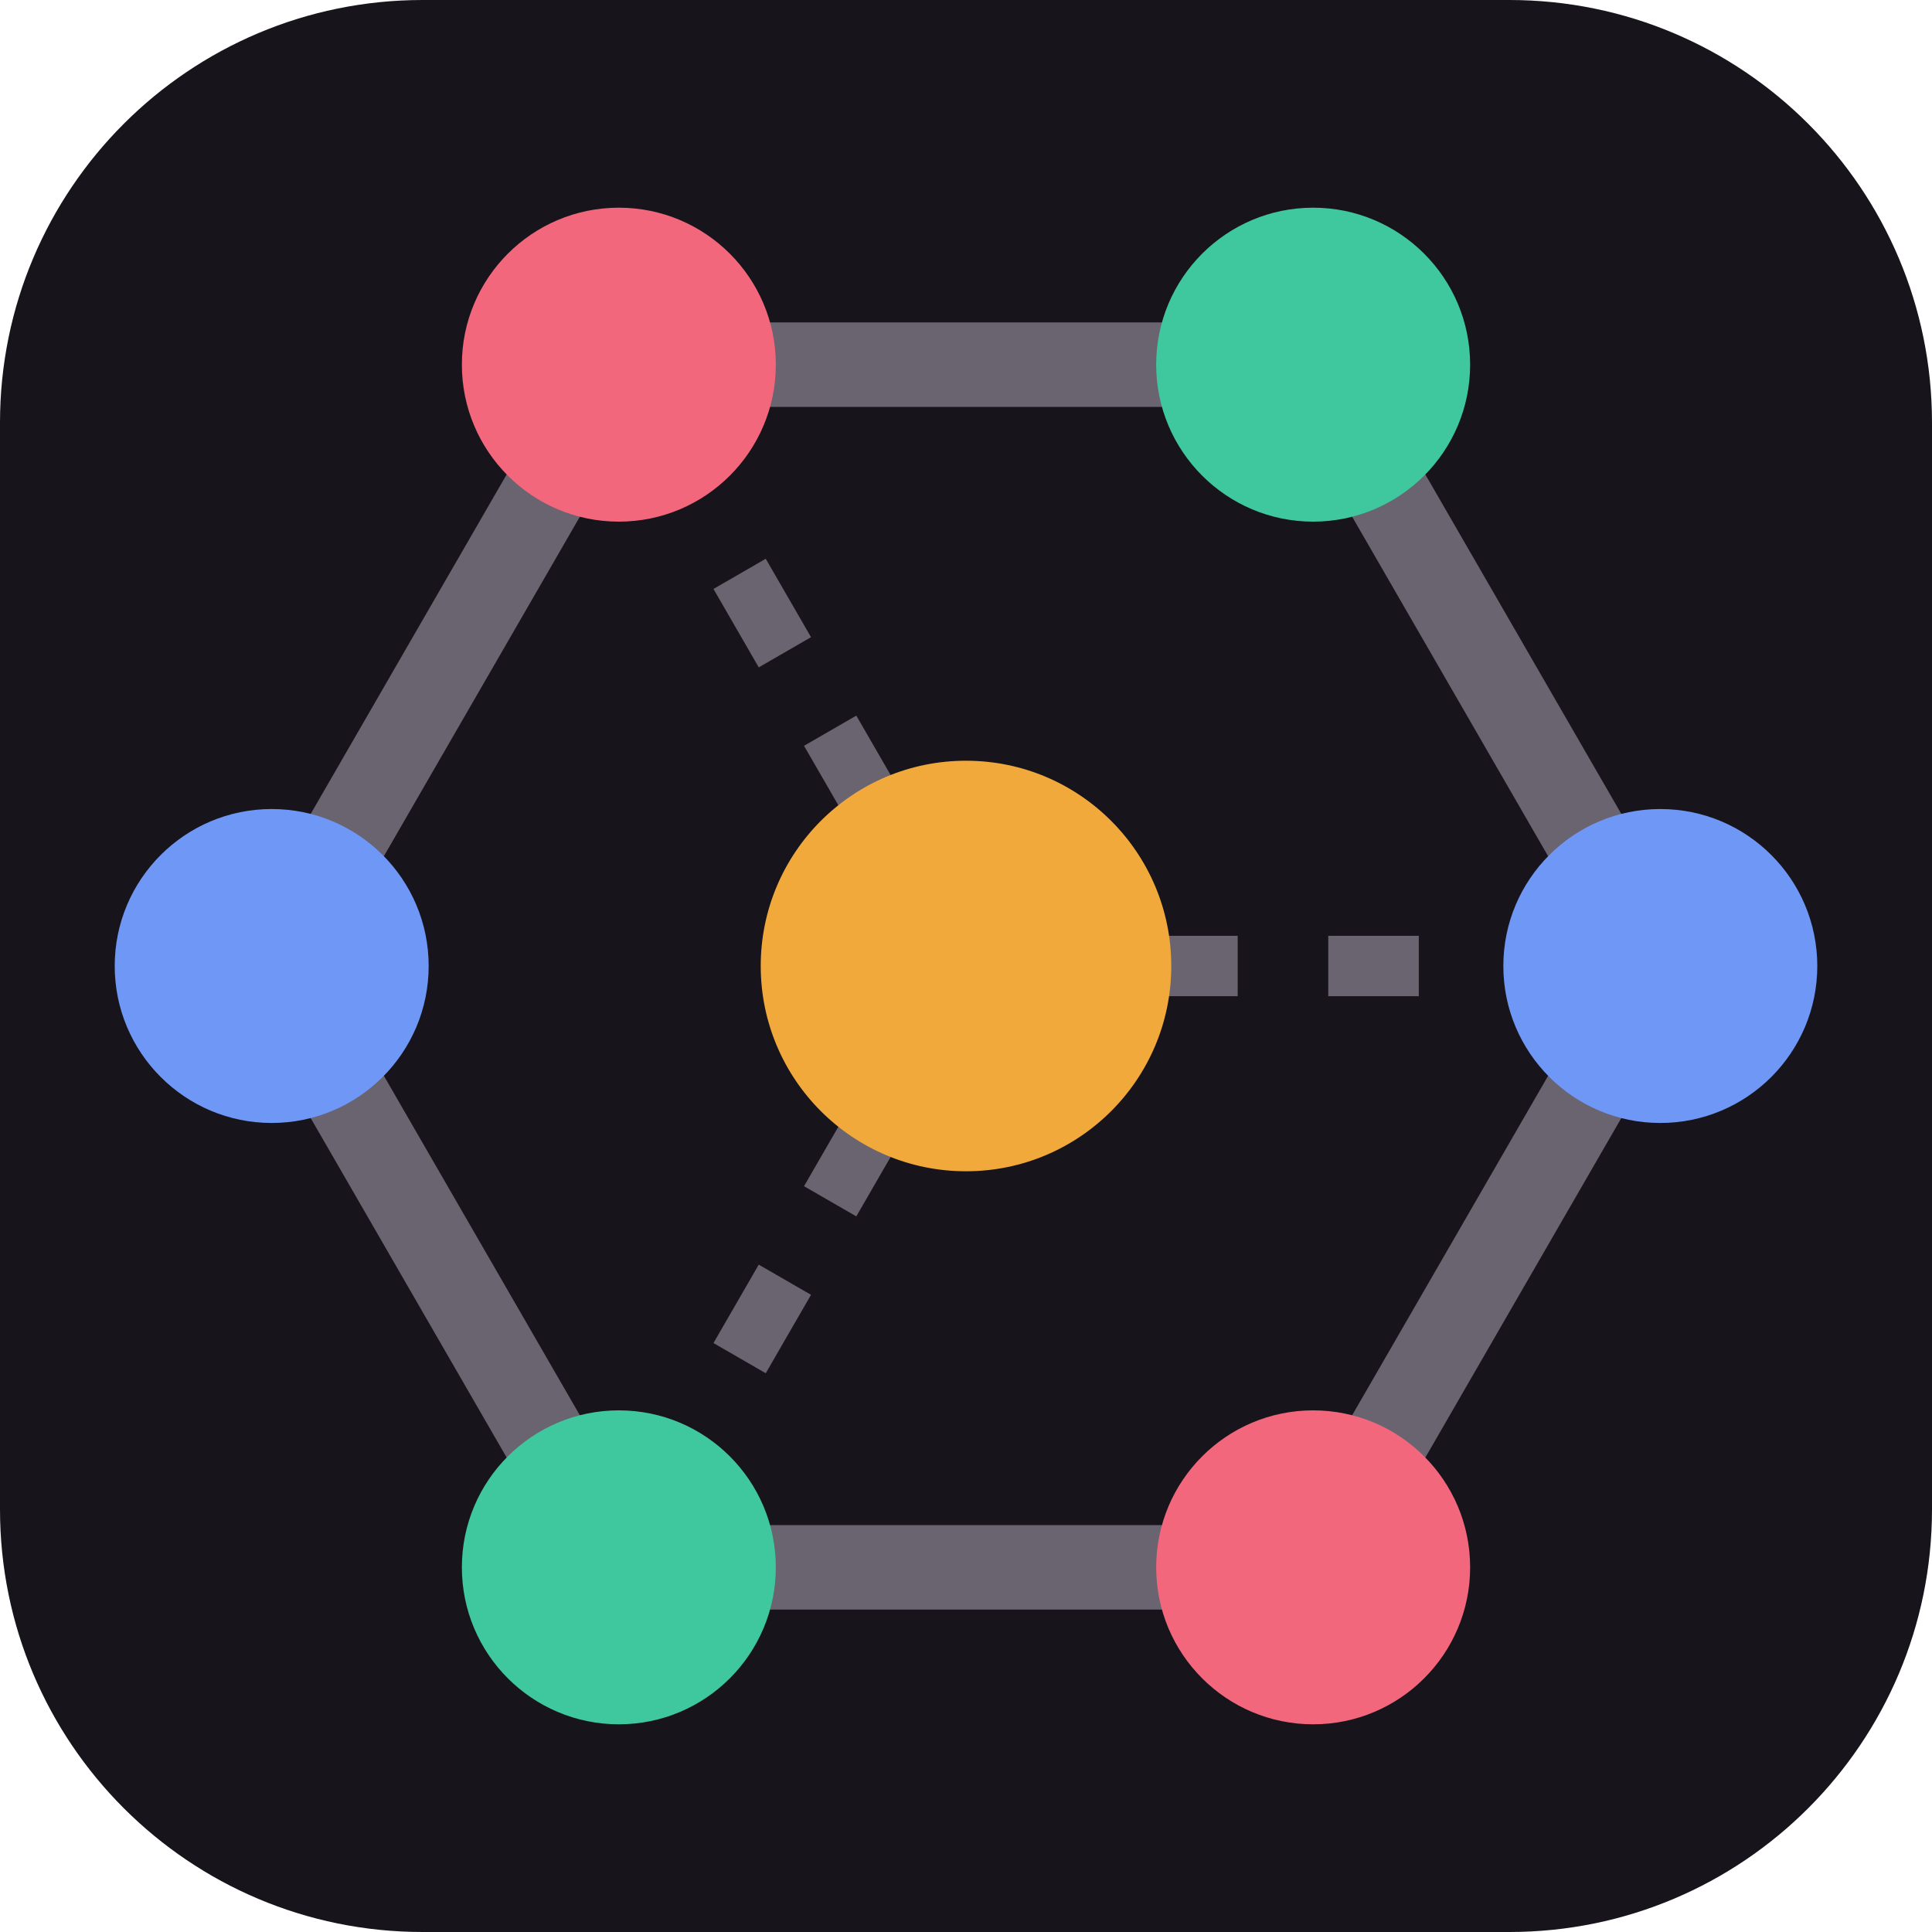
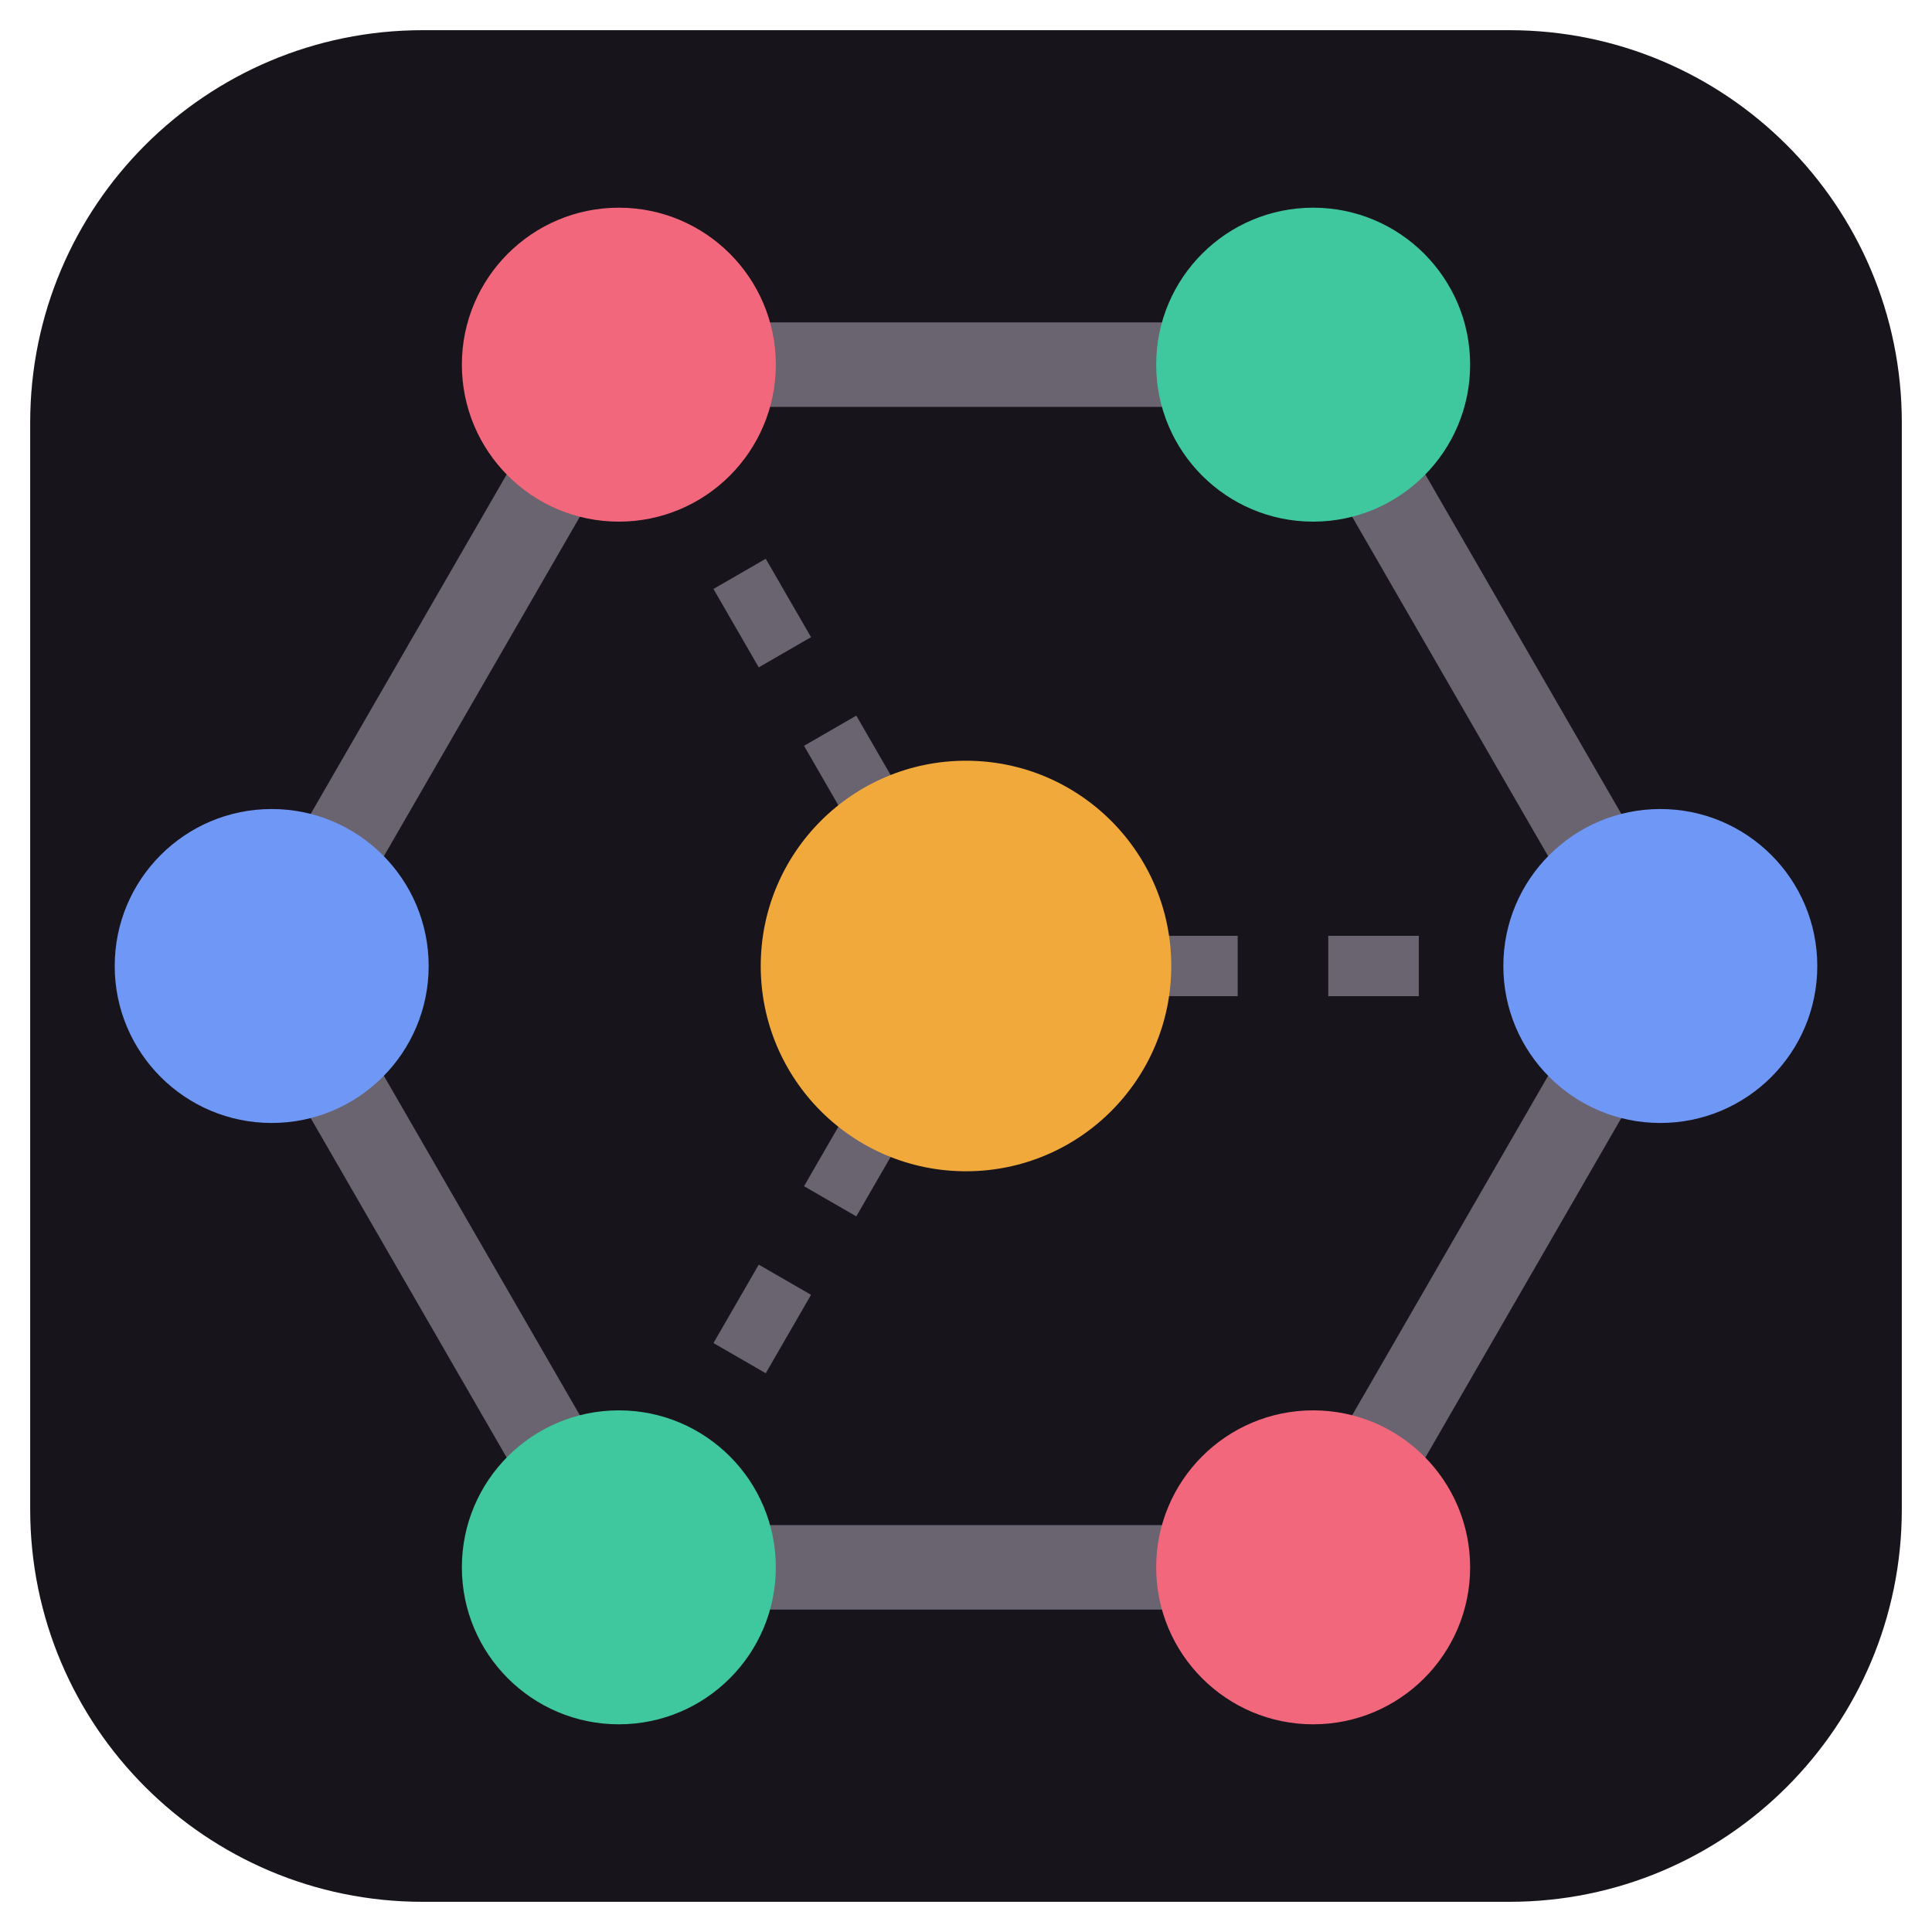
<svg xmlns="http://www.w3.org/2000/svg" viewBox="0 0 32 32">
-   <rect width="32" height="32" rx="7" fill="#17141c" />
-   <path fill="none" stroke="#6a6370" stroke-width="1.4" d="M27.50 16.00 L21.75 25.96 L10.25 25.96 L4.50 16.00 L10.25 6.04 L21.75 6.04Z" />
-   <path fill="none" stroke="#6a6370" stroke-width="1" stroke-dasharray="1.5 1.5" d="M16 16L27.50 16.00M16 16L10.25 25.96M16 16L10.25 6.04" />
-   <circle fill="#6f97f5" cx="27.50" cy="16.00" r="2.6" />
-   <circle fill="#f2677b" cx="21.75" cy="25.96" r="2.6" />
-   <circle fill="#3fc79e" cx="10.25" cy="25.96" r="2.6" />
-   <circle fill="#6f97f5" cx="4.50" cy="16.00" r="2.6" />
-   <circle fill="#f2677b" cx="10.25" cy="6.04" r="2.6" />
-   <circle fill="#3fc79e" cx="21.75" cy="6.04" r="2.6" />
-   <circle fill="#f2a93b" cx="16" cy="16" r="3.4" />
+   <style>.bg{fill:#17141c}.ln{stroke:#6a6370}.b{fill:#6f97f5}.r{fill:#f2677b}.g{fill:#3fc79e}.a{fill:#f2a93b}@media (prefers-color-scheme:light){.bg{fill:#f5f1ea;stroke:#d9d0c0;stroke-width:1}.ln{stroke:#a39ca7}.b{fill:#3a6bdf}.r{fill:#cc3d52}.g{fill:#1e9a77}.a{fill:#d98a1b}}</style>
+   <rect class="bg" x=".5" y=".5" width="31" height="31" rx="6.5" />
+   <path fill="none" class="ln" stroke-width="1.4" d="M27.50 16.00 L21.75 25.96 L10.25 25.96 L4.50 16.00 L10.25 6.04 L21.75 6.04Z" />
+   <path fill="none" class="ln" stroke-width="1" stroke-dasharray="1.5 1.5" d="M16 16L27.50 16.00M16 16L10.25 25.96M16 16L10.25 6.04" />
+   <circle class="b" cx="27.50" cy="16.00" r="2.6" />
+   <circle class="r" cx="21.75" cy="25.96" r="2.6" />
+   <circle class="g" cx="10.25" cy="25.96" r="2.6" />
+   <circle class="b" cx="4.50" cy="16.00" r="2.6" />
+   <circle class="r" cx="10.25" cy="6.04" r="2.6" />
+   <circle class="g" cx="21.75" cy="6.04" r="2.6" />
+   <circle class="a" cx="16" cy="16" r="3.4" />
</svg>
